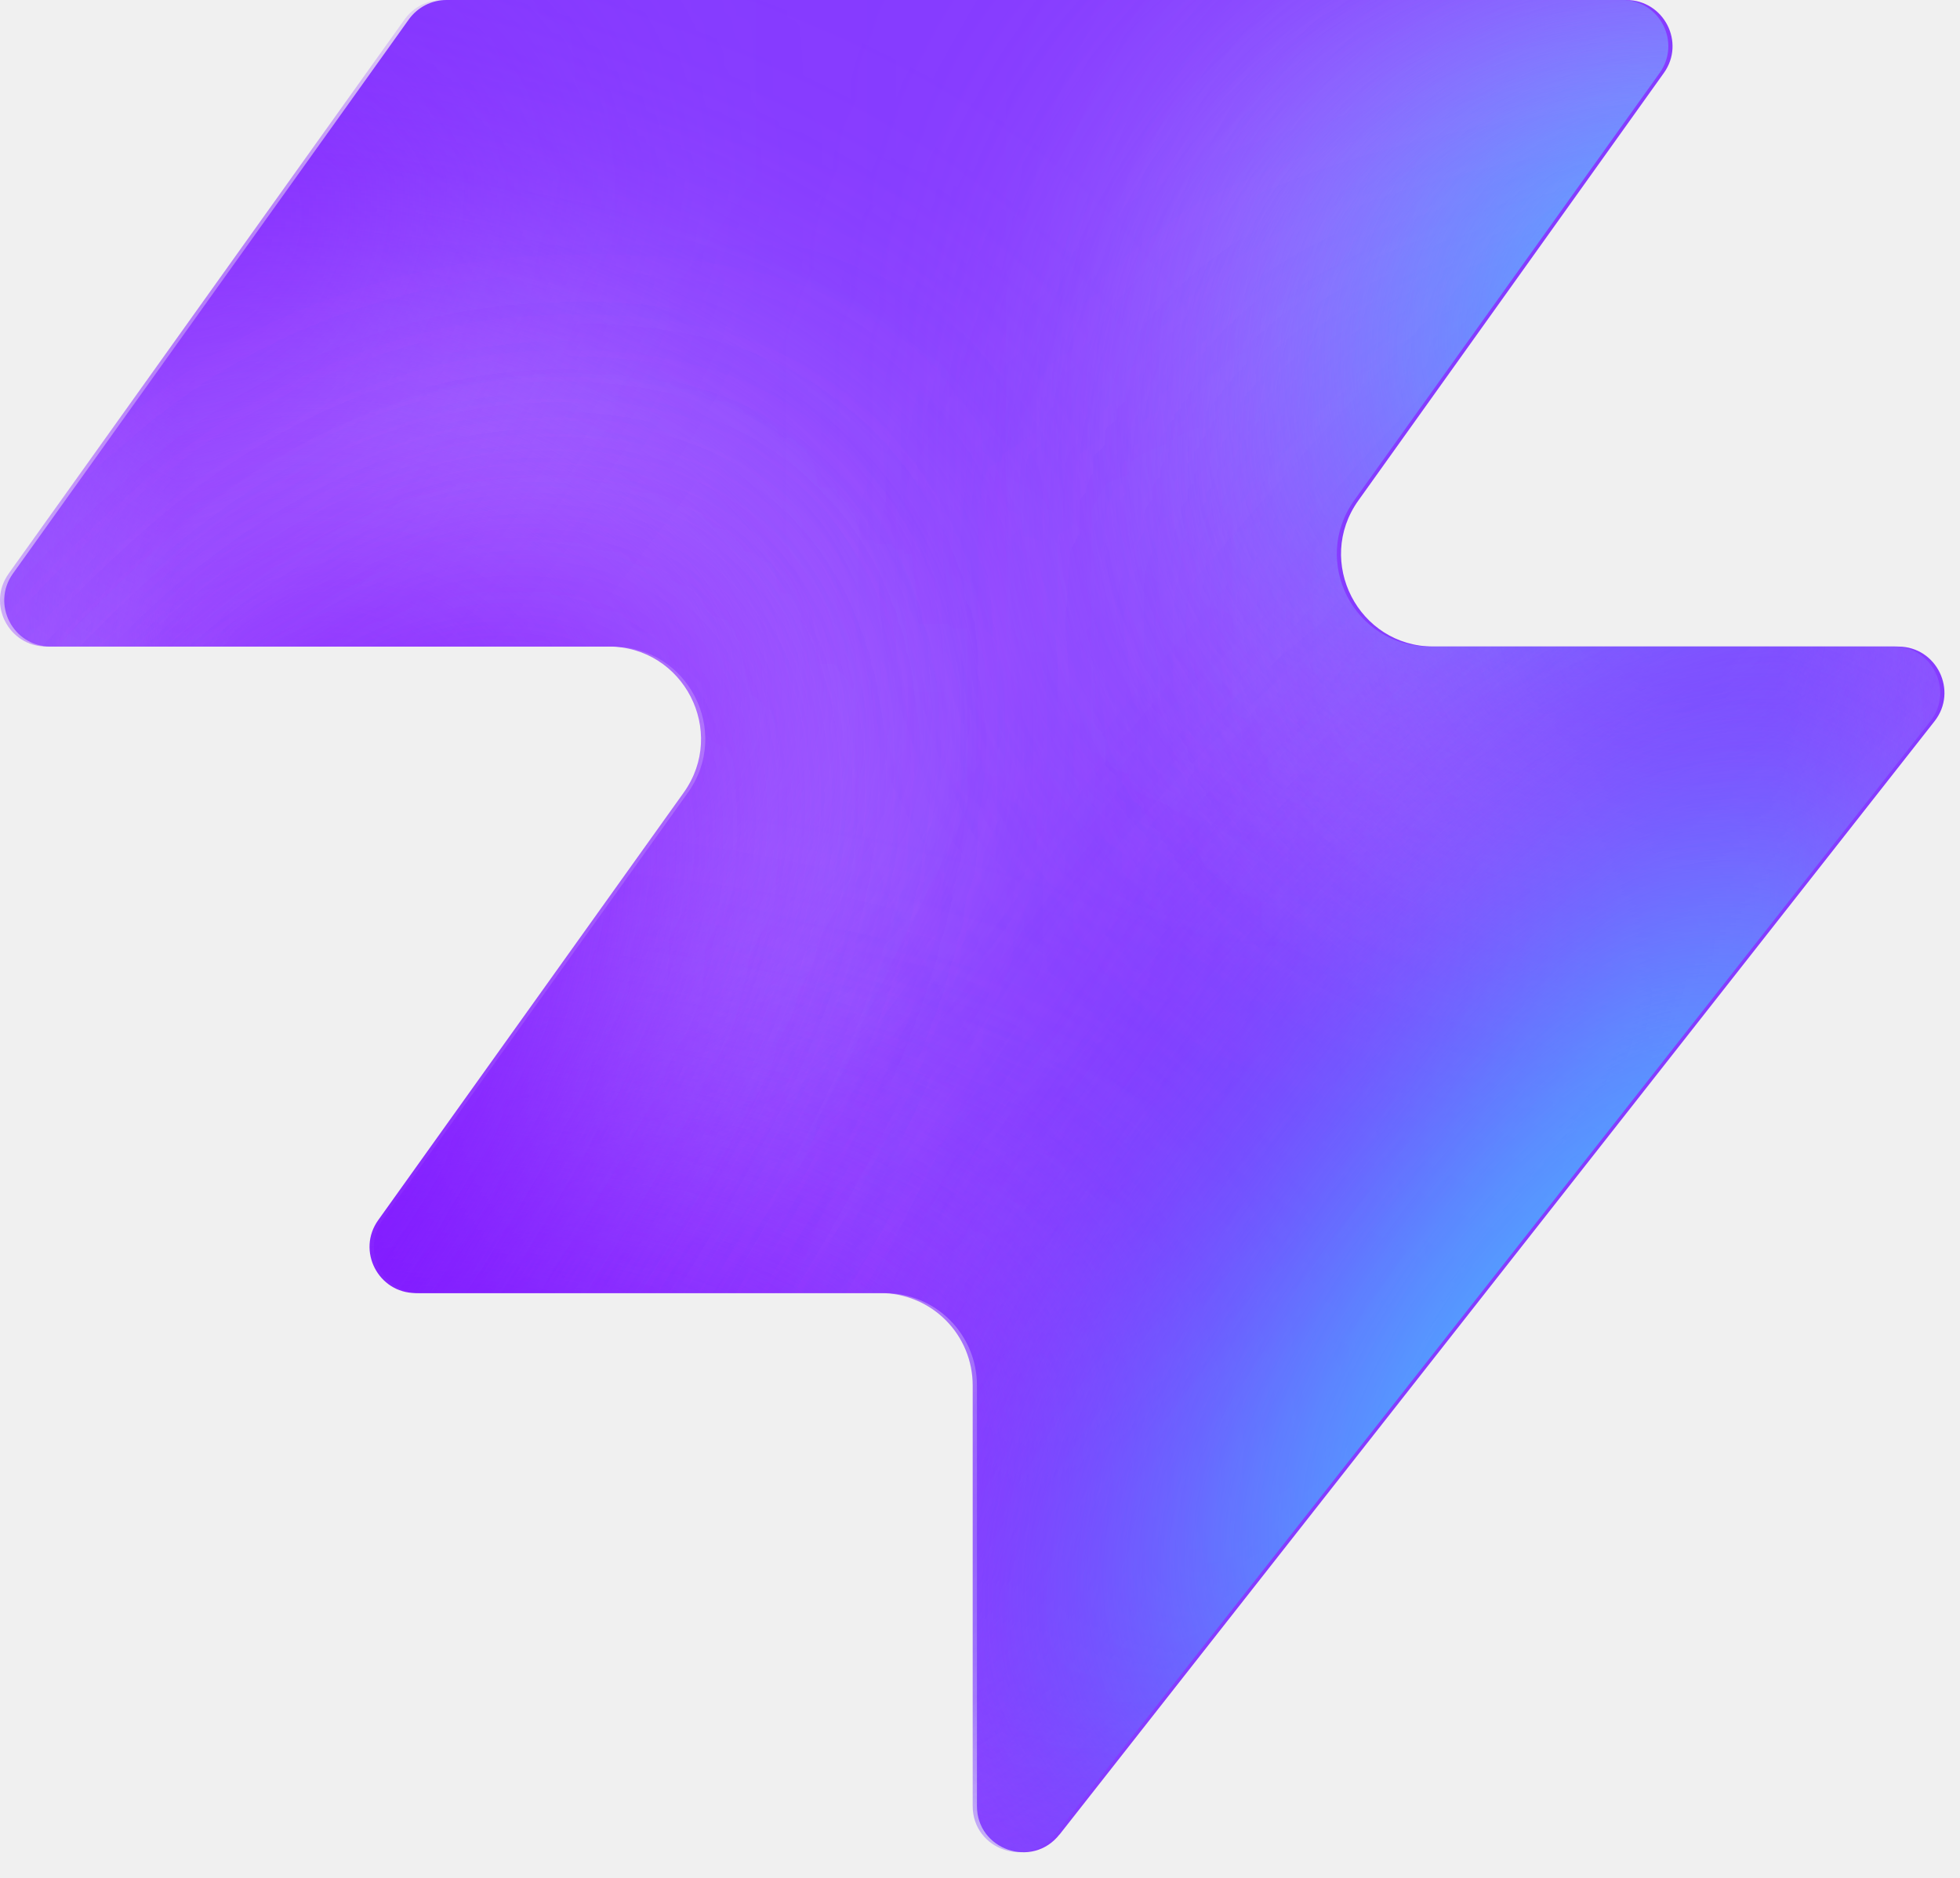
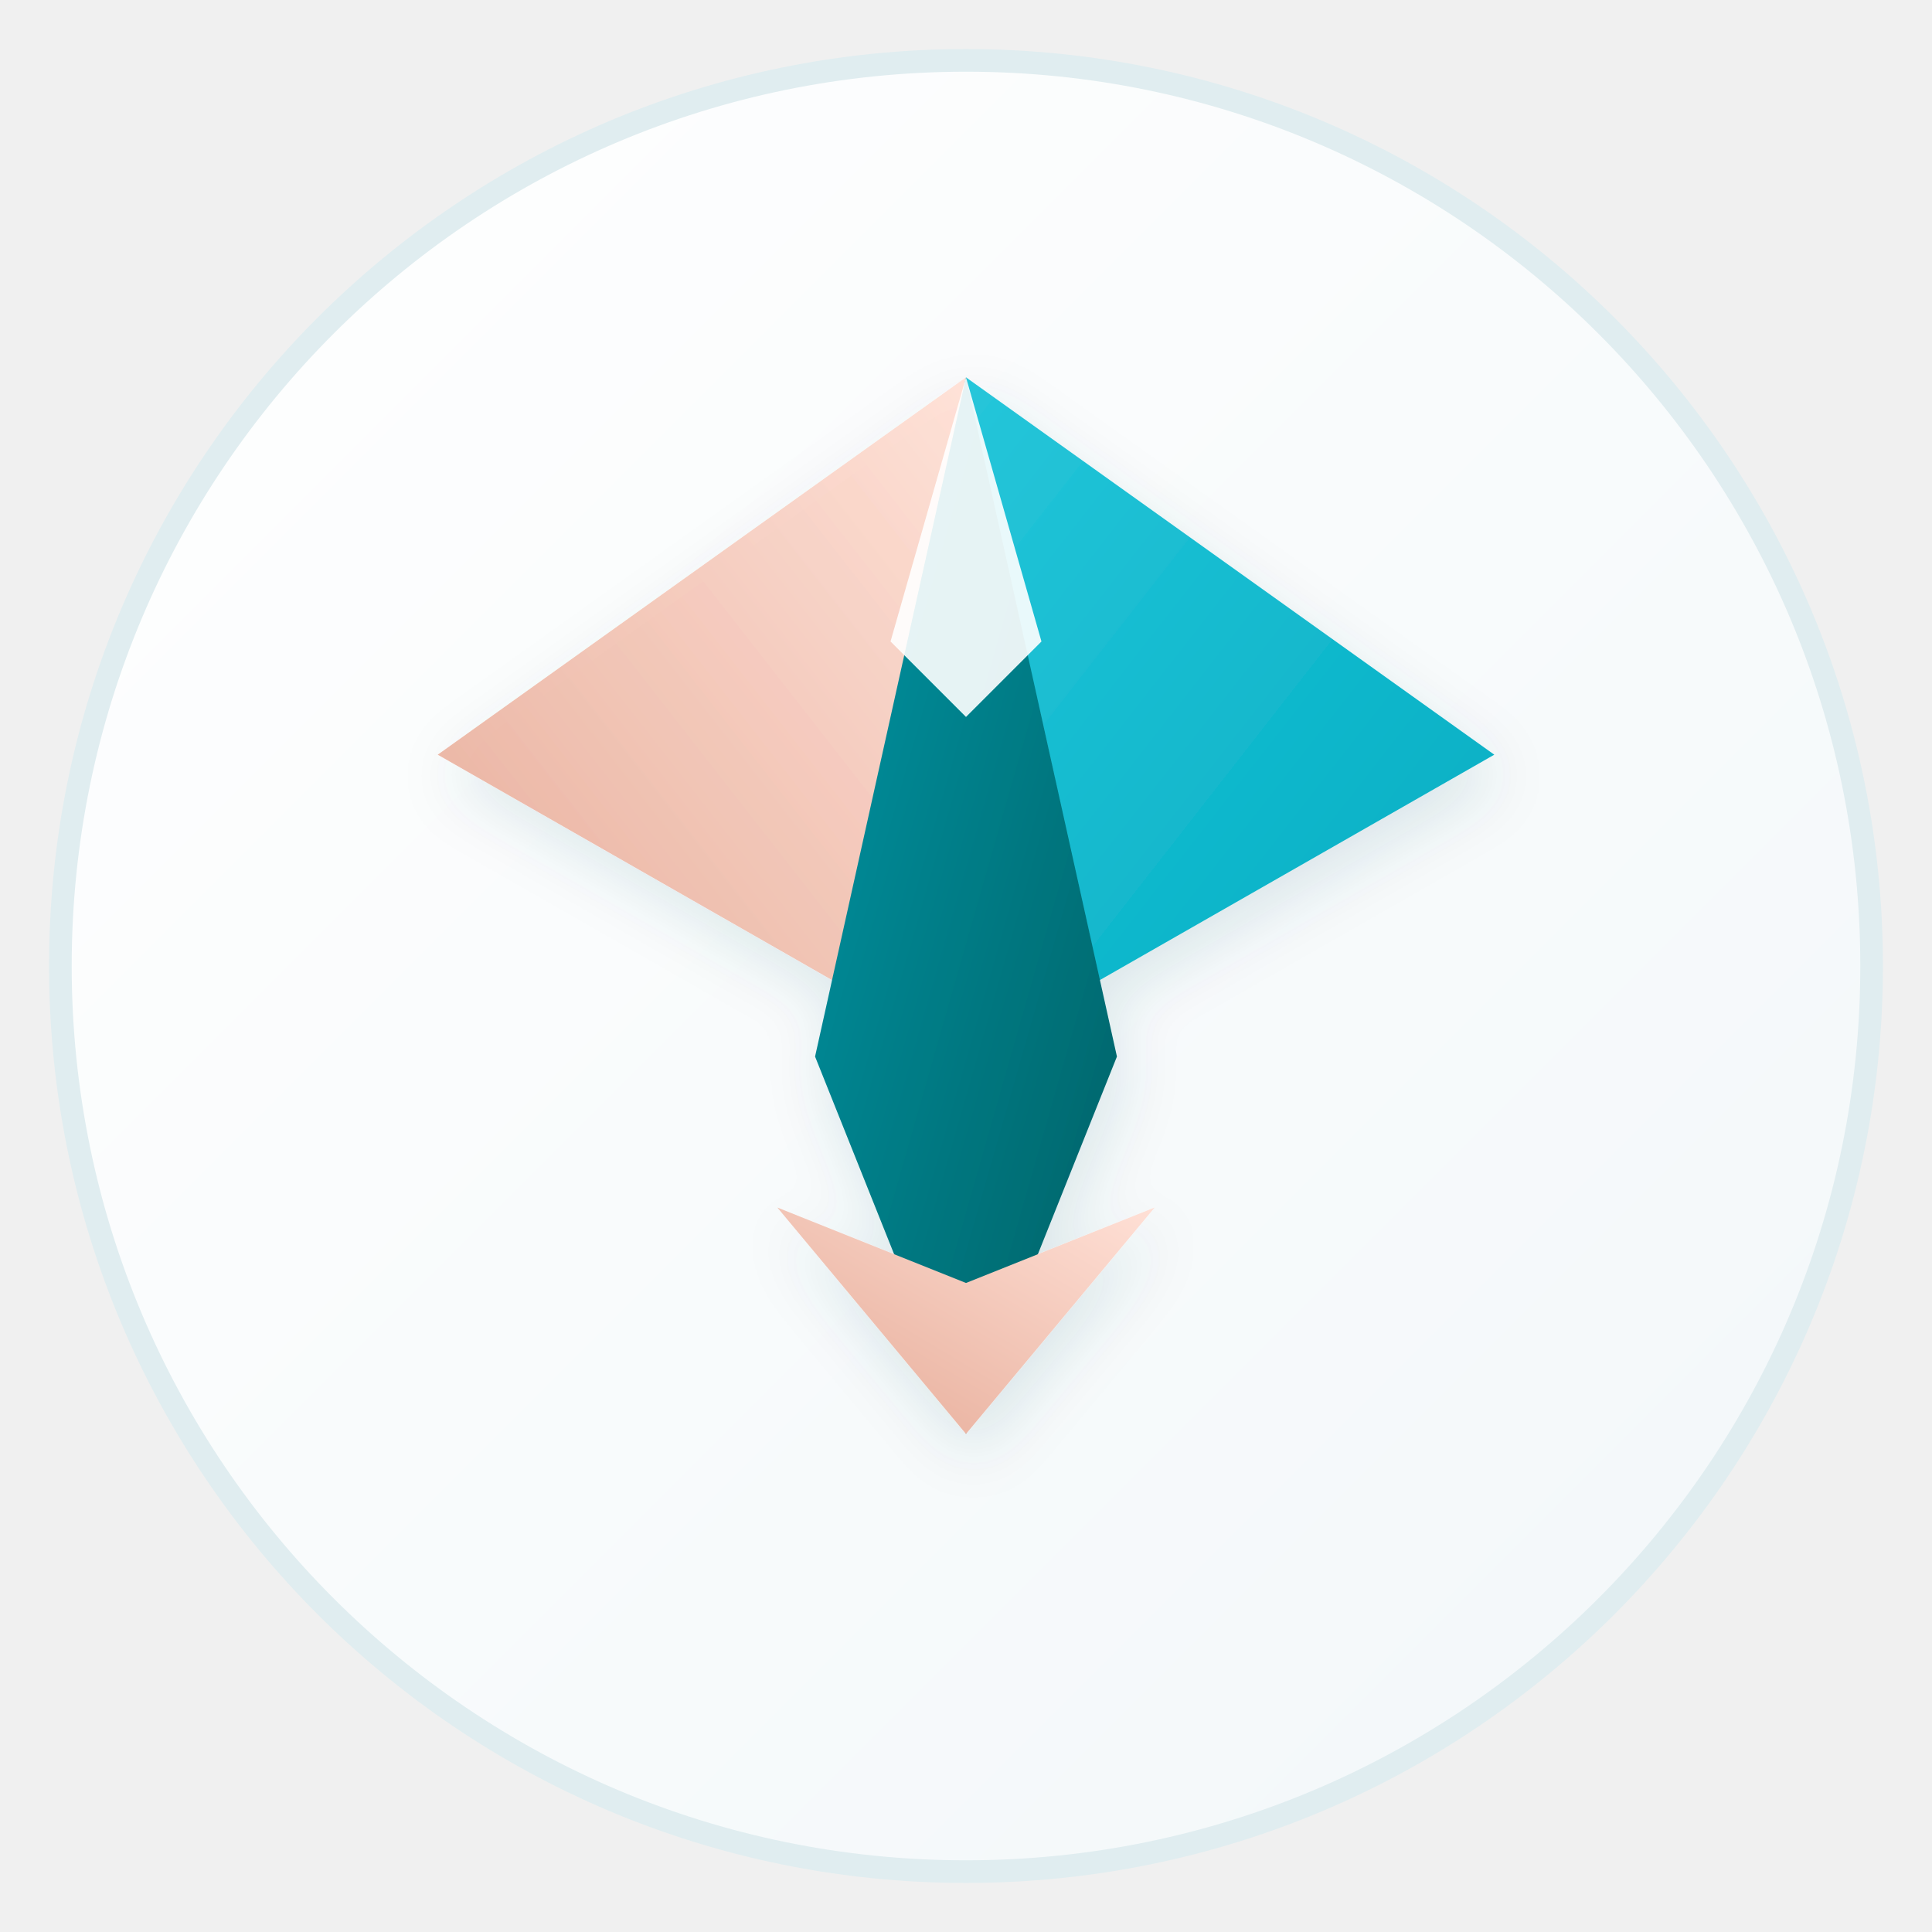
- <svg xmlns="http://www.w3.org/2000/svg" width="48" height="46" fill="none" viewBox="0 0 48 46">
-   <path fill="#863bff" d="M25.946 44.938c-.664.845-2.021.375-2.021-.698V33.937a2.26 2.26 0 0 0-2.262-2.262H10.287c-.92 0-1.456-1.04-.92-1.788l7.48-10.471c1.07-1.497 0-3.578-1.842-3.578H1.237c-.92 0-1.456-1.04-.92-1.788L10.013.474c.214-.297.556-.474.92-.474h28.894c.92 0 1.456 1.04.92 1.788l-7.48 10.471c-1.07 1.498 0 3.579 1.842 3.579h11.377c.943 0 1.473 1.088.89 1.83L25.947 44.94z" style="fill:#863bff;fill:color(display-p3 .525 .23 1);fill-opacity:1" />
-   <mask id="a" width="48" height="46" x="0" y="0" maskUnits="userSpaceOnUse" style="mask-type:alpha">
-     <path fill="#000" d="M25.842 44.938c-.664.844-2.021.375-2.021-.698V33.937a2.26 2.26 0 0 0-2.262-2.262H10.183c-.92 0-1.456-1.04-.92-1.788l7.48-10.471c1.07-1.498 0-3.579-1.842-3.579H1.133c-.92 0-1.456-1.04-.92-1.787L9.91.473c.214-.297.556-.474.92-.474h28.894c.92 0 1.456 1.04.92 1.788l-7.48 10.471c-1.07 1.498 0 3.578 1.842 3.578h11.377c.943 0 1.473 1.088.89 1.832L25.843 44.94z" style="fill:#000;fill-opacity:1" />
-   </mask>
-   <g mask="url(#a)">
-     <g filter="url(#b)">
-       <ellipse cx="5.508" cy="14.704" fill="#ede6ff" rx="5.508" ry="14.704" style="fill:#ede6ff;fill:color(display-p3 .927 .903 1);fill-opacity:1" transform="matrix(.00324 1 1 -.00324 -4.47 31.516)" />
-     </g>
-     <g filter="url(#c)">
-       <ellipse cx="10.399" cy="29.851" fill="#ede6ff" rx="10.399" ry="29.851" style="fill:#ede6ff;fill:color(display-p3 .927 .903 1);fill-opacity:1" transform="matrix(.00324 1 1 -.00324 -39.328 7.883)" />
-     </g>
-     <g filter="url(#d)">
-       <ellipse cx="5.508" cy="30.487" fill="#7e14ff" rx="5.508" ry="30.487" style="fill:#7e14ff;fill:color(display-p3 .492 .077 1);fill-opacity:1" transform="rotate(89.814 -25.913 -14.639)scale(1 -1)" />
-     </g>
-     <g filter="url(#e)">
-       <ellipse cx="5.508" cy="30.599" fill="#7e14ff" rx="5.508" ry="30.599" style="fill:#7e14ff;fill:color(display-p3 .492 .077 1);fill-opacity:1" transform="rotate(89.814 -32.644 -3.334)scale(1 -1)" />
-     </g>
-     <g filter="url(#f)">
-       <ellipse cx="5.508" cy="30.599" fill="#7e14ff" rx="5.508" ry="30.599" style="fill:#7e14ff;fill:color(display-p3 .492 .077 1);fill-opacity:1" transform="matrix(.00324 1 1 -.00324 -34.34 30.47)" />
-     </g>
-     <g filter="url(#g)">
-       <ellipse cx="14.072" cy="22.078" fill="#ede6ff" rx="14.072" ry="22.078" style="fill:#ede6ff;fill:color(display-p3 .927 .903 1);fill-opacity:1" transform="rotate(93.35 24.506 48.493)scale(-1 1)" />
-     </g>
-     <g filter="url(#h)">
-       <ellipse cx="3.47" cy="21.501" fill="#7e14ff" rx="3.47" ry="21.501" style="fill:#7e14ff;fill:color(display-p3 .492 .077 1);fill-opacity:1" transform="rotate(89.009 28.708 47.59)scale(-1 1)" />
-     </g>
-     <g filter="url(#i)">
-       <ellipse cx="3.47" cy="21.501" fill="#7e14ff" rx="3.47" ry="21.501" style="fill:#7e14ff;fill:color(display-p3 .492 .077 1);fill-opacity:1" transform="rotate(89.009 28.708 47.59)scale(-1 1)" />
-     </g>
-     <g filter="url(#j)">
-       <ellipse cx=".387" cy="8.972" fill="#7e14ff" rx="4.407" ry="29.108" style="fill:#7e14ff;fill:color(display-p3 .492 .077 1);fill-opacity:1" transform="rotate(39.51 .387 8.972)" />
-     </g>
-     <g filter="url(#k)">
-       <ellipse cx="47.523" cy="-6.092" fill="#7e14ff" rx="4.407" ry="29.108" style="fill:#7e14ff;fill:color(display-p3 .492 .077 1);fill-opacity:1" transform="rotate(37.892 47.523 -6.092)" />
-     </g>
-     <g filter="url(#l)">
-       <ellipse cx="41.412" cy="6.333" fill="#47bfff" rx="5.971" ry="9.665" style="fill:#47bfff;fill:color(display-p3 .28 .748 1);fill-opacity:1" transform="rotate(37.892 41.412 6.333)" />
-     </g>
-     <g filter="url(#m)">
-       <ellipse cx="-1.879" cy="38.332" fill="#7e14ff" rx="4.407" ry="29.108" style="fill:#7e14ff;fill:color(display-p3 .492 .077 1);fill-opacity:1" transform="rotate(37.892 -1.88 38.332)" />
-     </g>
-     <g filter="url(#n)">
-       <ellipse cx="-1.879" cy="38.332" fill="#7e14ff" rx="4.407" ry="29.108" style="fill:#7e14ff;fill:color(display-p3 .492 .077 1);fill-opacity:1" transform="rotate(37.892 -1.88 38.332)" />
-     </g>
-     <g filter="url(#o)">
-       <ellipse cx="35.651" cy="29.907" fill="#7e14ff" rx="4.407" ry="29.108" style="fill:#7e14ff;fill:color(display-p3 .492 .077 1);fill-opacity:1" transform="rotate(37.892 35.651 29.907)" />
-     </g>
-     <g filter="url(#p)">
-       <ellipse cx="38.418" cy="32.4" fill="#47bfff" rx="5.971" ry="15.297" style="fill:#47bfff;fill:color(display-p3 .28 .748 1);fill-opacity:1" transform="rotate(37.892 38.418 32.4)" />
-     </g>
-   </g>
+ <svg xmlns="http://www.w3.org/2000/svg" viewBox="0 0 512 512" fill="none">
  <defs>
-     <filter id="b" width="60.045" height="41.654" x="-19.77" y="16.149" color-interpolation-filters="sRGB" filterUnits="userSpaceOnUse">
-       <feFlood flood-opacity="0" result="BackgroundImageFix" />
-       <feBlend in="SourceGraphic" in2="BackgroundImageFix" result="shape" />
-       <feGaussianBlur result="effect1_foregroundBlur_2002_17158" stdDeviation="7.659" />
-     </filter>
-     <filter id="c" width="90.34" height="51.437" x="-54.613" y="-7.533" color-interpolation-filters="sRGB" filterUnits="userSpaceOnUse">
-       <feFlood flood-opacity="0" result="BackgroundImageFix" />
-       <feBlend in="SourceGraphic" in2="BackgroundImageFix" result="shape" />
-       <feGaussianBlur result="effect1_foregroundBlur_2002_17158" stdDeviation="7.659" />
-     </filter>
-     <filter id="d" width="79.355" height="29.4" x="-49.64" y="2.03" color-interpolation-filters="sRGB" filterUnits="userSpaceOnUse">
-       <feFlood flood-opacity="0" result="BackgroundImageFix" />
-       <feBlend in="SourceGraphic" in2="BackgroundImageFix" result="shape" />
-       <feGaussianBlur result="effect1_foregroundBlur_2002_17158" stdDeviation="4.596" />
-     </filter>
-     <filter id="e" width="79.579" height="29.4" x="-45.045" y="20.029" color-interpolation-filters="sRGB" filterUnits="userSpaceOnUse">
-       <feFlood flood-opacity="0" result="BackgroundImageFix" />
-       <feBlend in="SourceGraphic" in2="BackgroundImageFix" result="shape" />
-       <feGaussianBlur result="effect1_foregroundBlur_2002_17158" stdDeviation="4.596" />
-     </filter>
-     <filter id="f" width="79.579" height="29.4" x="-43.513" y="21.178" color-interpolation-filters="sRGB" filterUnits="userSpaceOnUse">
-       <feFlood flood-opacity="0" result="BackgroundImageFix" />
-       <feBlend in="SourceGraphic" in2="BackgroundImageFix" result="shape" />
-       <feGaussianBlur result="effect1_foregroundBlur_2002_17158" stdDeviation="4.596" />
-     </filter>
-     <filter id="g" width="74.749" height="58.852" x="15.756" y="-17.901" color-interpolation-filters="sRGB" filterUnits="userSpaceOnUse">
-       <feFlood flood-opacity="0" result="BackgroundImageFix" />
-       <feBlend in="SourceGraphic" in2="BackgroundImageFix" result="shape" />
-       <feGaussianBlur result="effect1_foregroundBlur_2002_17158" stdDeviation="7.659" />
-     </filter>
-     <filter id="h" width="61.377" height="25.362" x="23.548" y="2.284" color-interpolation-filters="sRGB" filterUnits="userSpaceOnUse">
-       <feFlood flood-opacity="0" result="BackgroundImageFix" />
-       <feBlend in="SourceGraphic" in2="BackgroundImageFix" result="shape" />
-       <feGaussianBlur result="effect1_foregroundBlur_2002_17158" stdDeviation="4.596" />
-     </filter>
-     <filter id="i" width="61.377" height="25.362" x="23.548" y="2.284" color-interpolation-filters="sRGB" filterUnits="userSpaceOnUse">
-       <feFlood flood-opacity="0" result="BackgroundImageFix" />
-       <feBlend in="SourceGraphic" in2="BackgroundImageFix" result="shape" />
-       <feGaussianBlur result="effect1_foregroundBlur_2002_17158" stdDeviation="4.596" />
-     </filter>
-     <filter id="j" width="56.045" height="63.649" x="-27.636" y="-22.853" color-interpolation-filters="sRGB" filterUnits="userSpaceOnUse">
-       <feFlood flood-opacity="0" result="BackgroundImageFix" />
-       <feBlend in="SourceGraphic" in2="BackgroundImageFix" result="shape" />
-       <feGaussianBlur result="effect1_foregroundBlur_2002_17158" stdDeviation="4.596" />
-     </filter>
-     <filter id="k" width="54.814" height="64.646" x="20.116" y="-38.415" color-interpolation-filters="sRGB" filterUnits="userSpaceOnUse">
-       <feFlood flood-opacity="0" result="BackgroundImageFix" />
-       <feBlend in="SourceGraphic" in2="BackgroundImageFix" result="shape" />
-       <feGaussianBlur result="effect1_foregroundBlur_2002_17158" stdDeviation="4.596" />
-     </filter>
-     <filter id="l" width="33.541" height="35.313" x="24.641" y="-11.323" color-interpolation-filters="sRGB" filterUnits="userSpaceOnUse">
-       <feFlood flood-opacity="0" result="BackgroundImageFix" />
-       <feBlend in="SourceGraphic" in2="BackgroundImageFix" result="shape" />
-       <feGaussianBlur result="effect1_foregroundBlur_2002_17158" stdDeviation="4.596" />
-     </filter>
-     <filter id="m" width="54.814" height="64.646" x="-29.286" y="6.009" color-interpolation-filters="sRGB" filterUnits="userSpaceOnUse">
-       <feFlood flood-opacity="0" result="BackgroundImageFix" />
-       <feBlend in="SourceGraphic" in2="BackgroundImageFix" result="shape" />
-       <feGaussianBlur result="effect1_foregroundBlur_2002_17158" stdDeviation="4.596" />
-     </filter>
-     <filter id="n" width="54.814" height="64.646" x="-29.286" y="6.009" color-interpolation-filters="sRGB" filterUnits="userSpaceOnUse">
-       <feFlood flood-opacity="0" result="BackgroundImageFix" />
-       <feBlend in="SourceGraphic" in2="BackgroundImageFix" result="shape" />
-       <feGaussianBlur result="effect1_foregroundBlur_2002_17158" stdDeviation="4.596" />
-     </filter>
-     <filter id="o" width="54.814" height="64.646" x="8.244" y="-2.416" color-interpolation-filters="sRGB" filterUnits="userSpaceOnUse">
-       <feFlood flood-opacity="0" result="BackgroundImageFix" />
-       <feBlend in="SourceGraphic" in2="BackgroundImageFix" result="shape" />
-       <feGaussianBlur result="effect1_foregroundBlur_2002_17158" stdDeviation="4.596" />
-     </filter>
-     <filter id="p" width="39.409" height="43.623" x="18.713" y="10.588" color-interpolation-filters="sRGB" filterUnits="userSpaceOnUse">
-       <feFlood flood-opacity="0" result="BackgroundImageFix" />
-       <feBlend in="SourceGraphic" in2="BackgroundImageFix" result="shape" />
-       <feGaussianBlur result="effect1_foregroundBlur_2002_17158" stdDeviation="4.596" />
+     <linearGradient id="bgGrad" x1="0%" y1="0%" x2="100%" y2="100%">
+       <stop offset="0%" stop-color="#FFFFFF" />
+       <stop offset="100%" stop-color="#F2F7F9" />
+     </linearGradient>
+     <linearGradient id="turquoiseGrad" x1="0%" y1="0%" x2="100%" y2="100%">
+       <stop offset="0%" stop-color="#26C6DA" />
+       <stop offset="100%" stop-color="#00ACC1" />
+     </linearGradient>
+     <linearGradient id="roseGoldGrad" x1="0%" y1="100%" x2="100%" y2="0%">
+       <stop offset="0%" stop-color="#E5A995" />
+       <stop offset="50%" stop-color="#F2C5B6" />
+       <stop offset="100%" stop-color="#FFE0D6" />
+     </linearGradient>
+     <linearGradient id="darkTealGrad" x1="0%" y1="0%" x2="100%" y2="100%">
+       <stop offset="0%" stop-color="#0097A7" />
+       <stop offset="100%" stop-color="#006064" />
+     </linearGradient>
+     <filter id="dropShadow" x="-10%" y="-10%" width="120%" height="120%" filterUnits="userSpaceOnUse">
+       <feDropShadow dx="2" dy="6" stdDeviation="8" flood-color="#006064" flood-opacity="0.12" />
    </filter>
  </defs>
+   <circle cx="256" cy="256" r="240" fill="url(#bgGrad)" stroke="#E0EDF0" stroke-width="6" />
+   <g filter="url(#dropShadow)" transform="translate(0, 0)">
+     <path d="M256 100 L396 200 L256 280 Z" fill="url(#turquoiseGrad)" />
+     <path d="M256 100 L116 200 L256 280 Z" fill="url(#roseGoldGrad)" opacity="0.95" />
+     <path d="M256 100 L296 280 L256 380 L216 280 Z" fill="url(#darkTealGrad)" />
+     <path d="M256 100 L276 170 L256 190 L236 170 Z" fill="#FFFFFF" opacity="0.9" />
+     <path d="M256 380 L306 320 L256 340 L206 320 Z" fill="url(#roseGoldGrad)" />
+   </g>
</svg>
